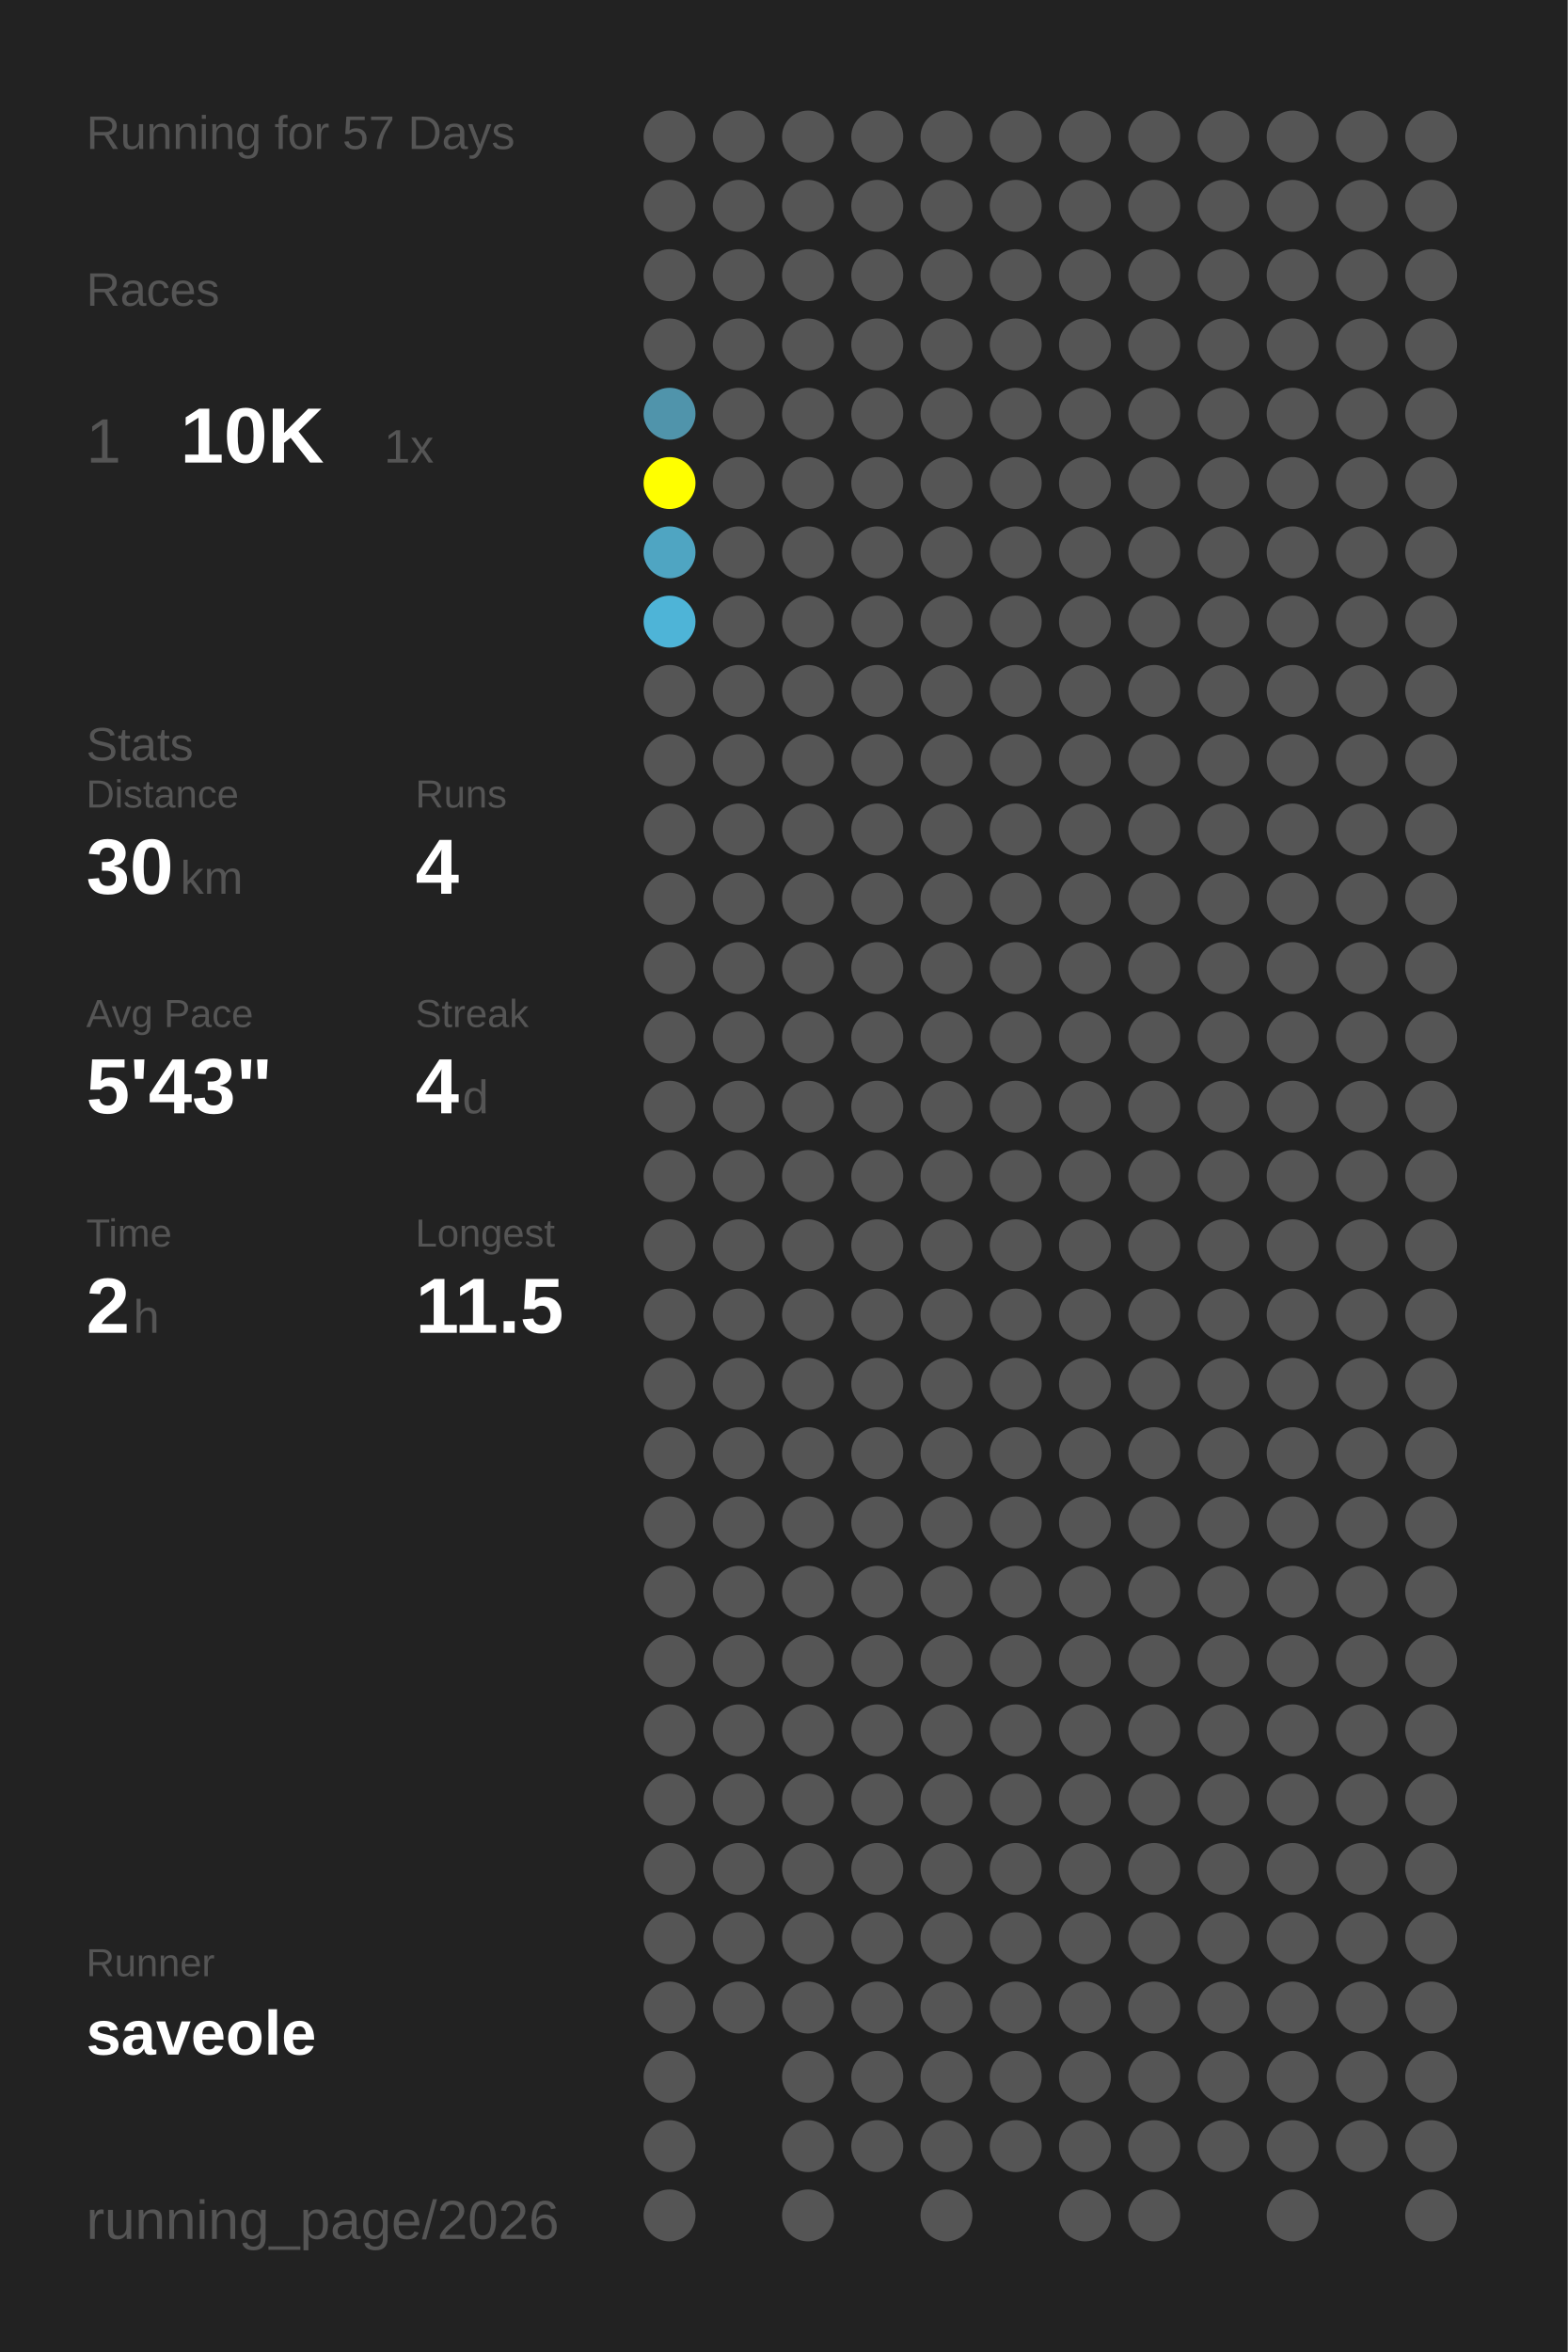
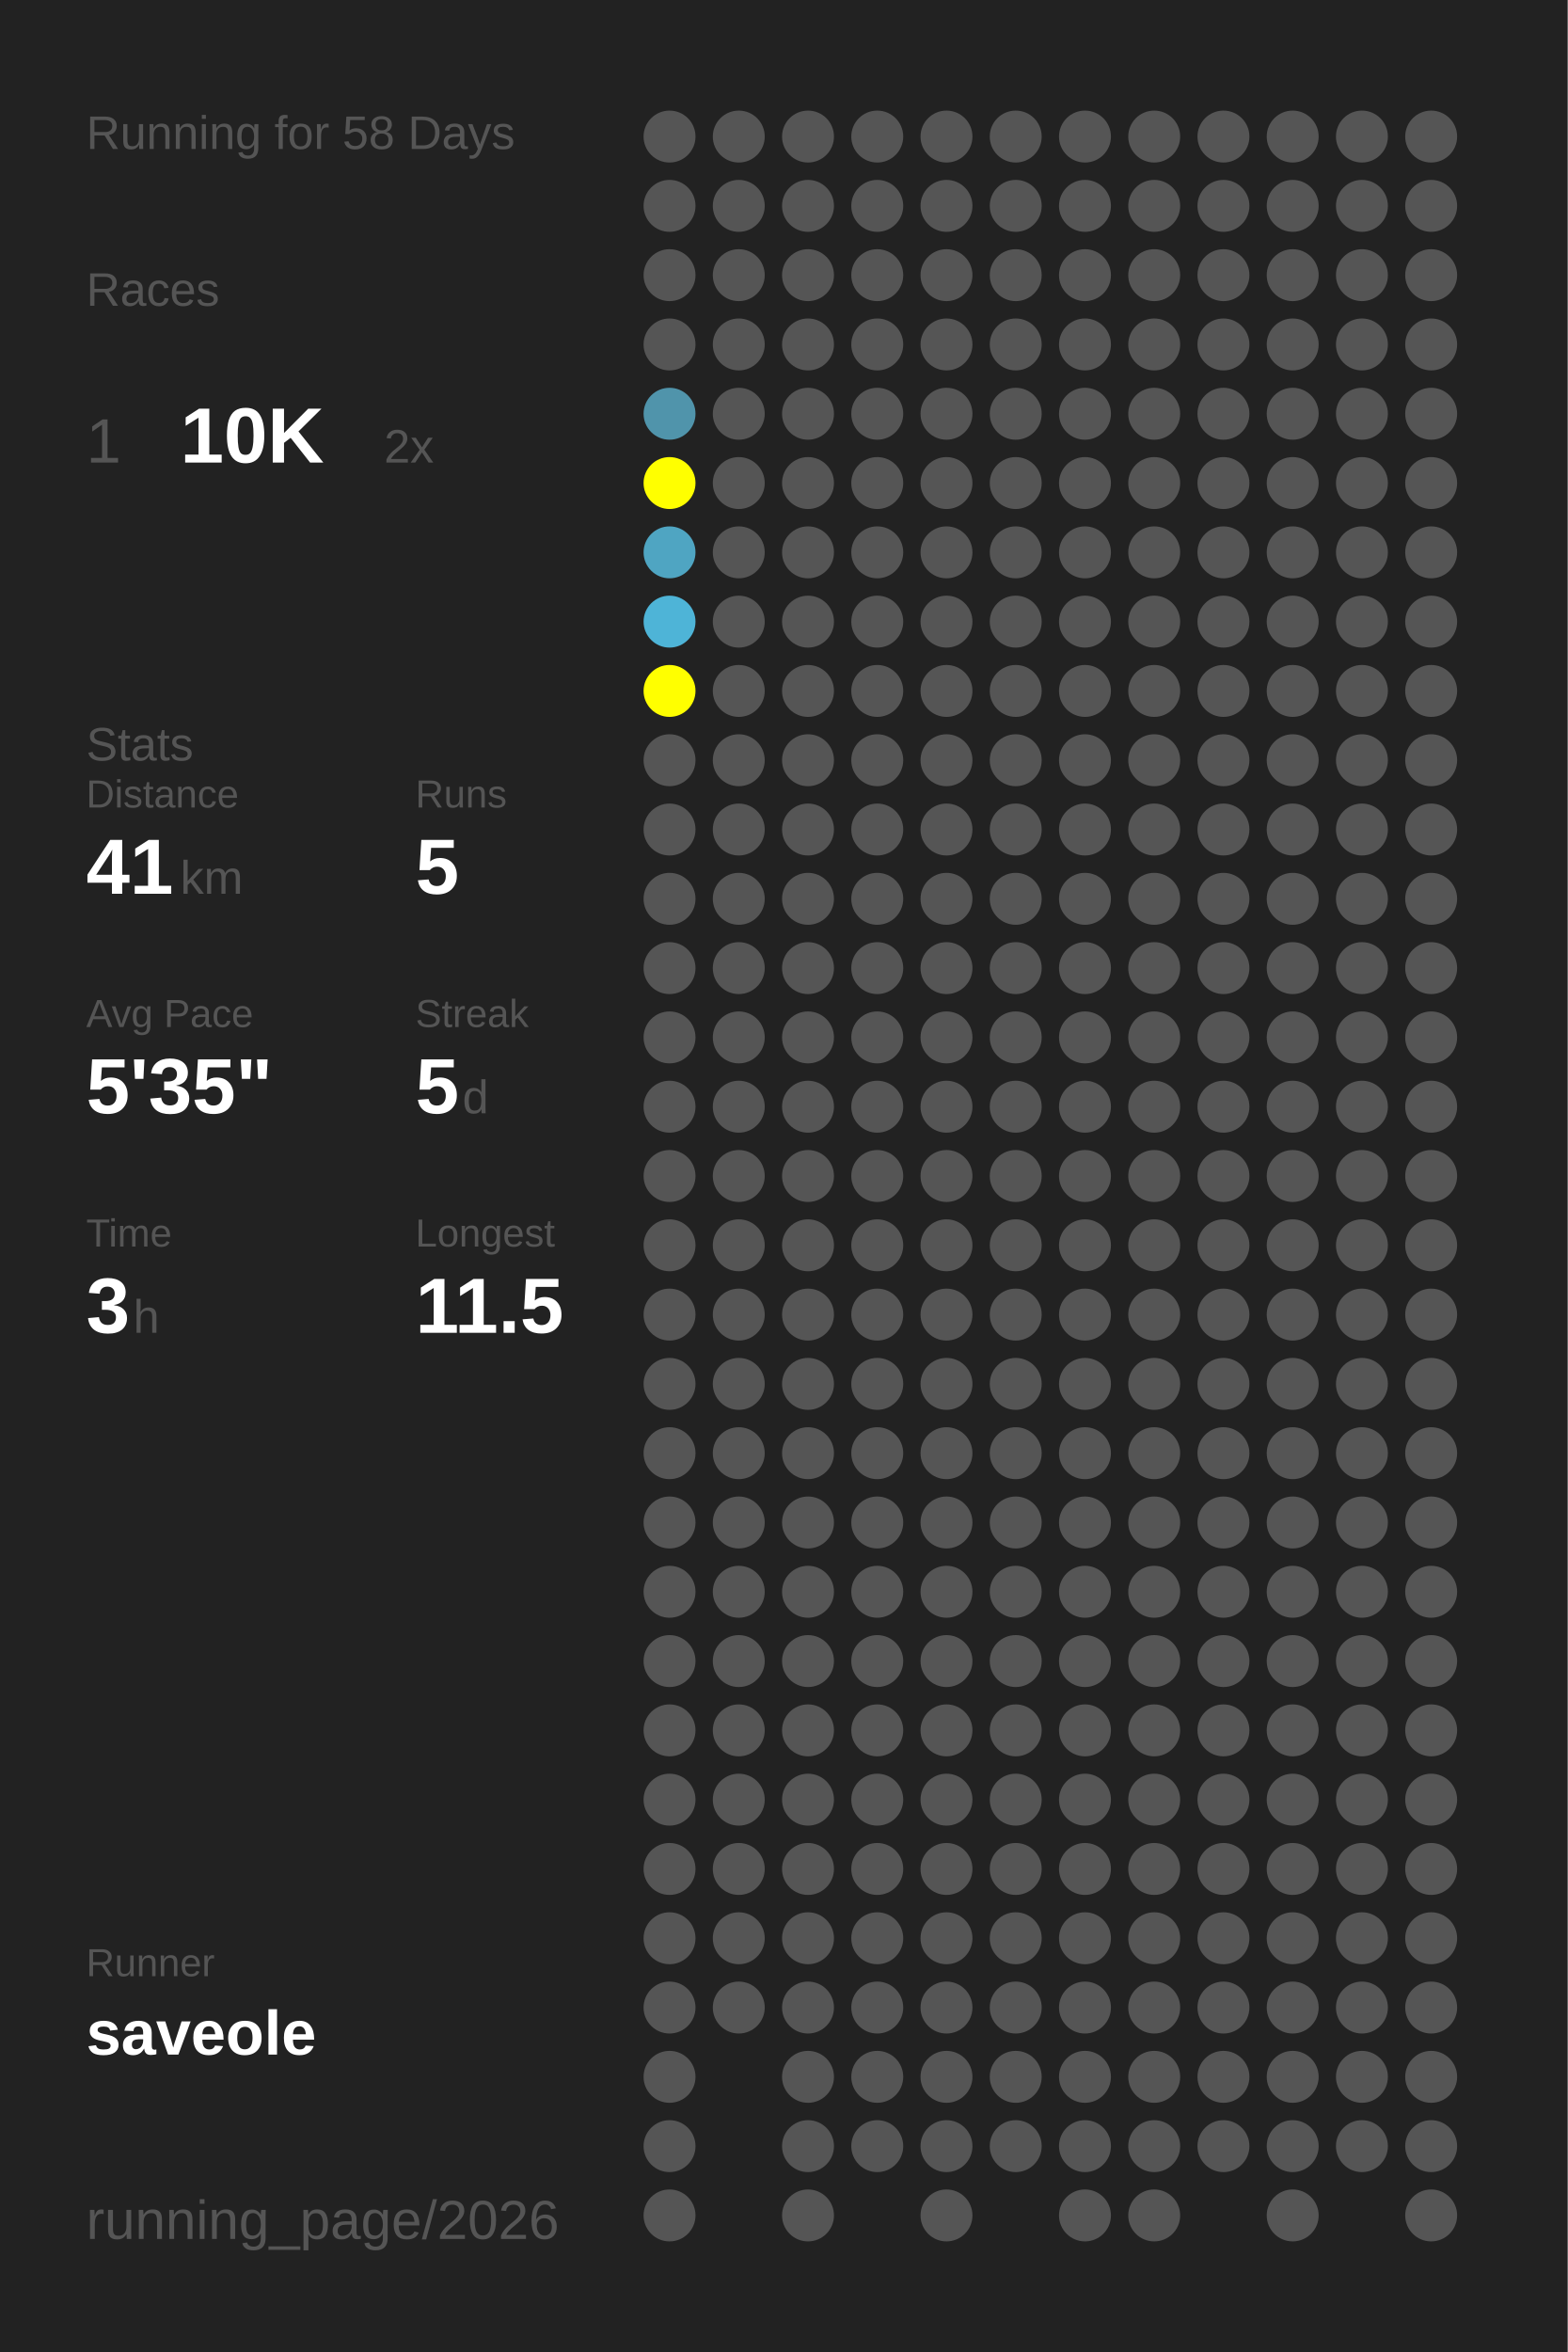
<svg xmlns="http://www.w3.org/2000/svg" baseProfile="full" height="300mm" version="1.1" viewBox="0,0,200,300" width="200mm">
  <defs />
  <rect fill="#222222" height="300" width="200" x="0" y="0" />
-   <text fill="#555555" style="font-size:6px; font-family:Arial;" x="11" y="19">Running for 57 Days</text>
+   <text fill="#555555" style="font-size:6px; font-family:Arial;" x="11" y="19">Running for 58 Days</text>
  <text fill="#555555" style="font-size:6px; font-family:Arial;" x="11" y="39">Races</text>
  <text fill="#555555" style="font-size:8px; font-family:Arial;" x="11" y="59">1</text>
  <text fill="#FFFFFF" style="font-size:10px; font-family:Arial; font-weight:bold;" x="23" y="59">10K</text>
-   <text fill="#555555" style="font-size:6px; font-family:Arial;" x="49" y="59">1x</text>
+   <text fill="#555555" style="font-size:6px; font-family:Arial;" x="49" y="59">2x</text>
  <text fill="#555555" style="font-size:6px; font-family:Arial;" x="11" y="97">Stats</text>
  <text fill="#555555" style="font-size:5px; font-family:Arial;" x="11" y="103">Distance</text>
-   <text fill="#FFFFFF" style="font-size:10px; font-family:Arial; font-weight:bold;" x="11" y="114">30</text>
+   <text fill="#FFFFFF" style="font-size:10px; font-family:Arial; font-weight:bold;" x="11" y="114">41</text>
  <text fill="#555555" style="font-size:6px; font-family:Arial;" x="23" y="114">km</text>
  <text fill="#555555" style="font-size:5px; font-family:Arial;" x="53" y="103">Runs</text>
-   <text fill="#FFFFFF" style="font-size:10px; font-family:Arial; font-weight:bold;" x="53" y="114">4</text>
+   <text fill="#FFFFFF" style="font-size:10px; font-family:Arial; font-weight:bold;" x="53" y="114">5</text>
  <text fill="#555555" style="font-size:5px; font-family:Arial;" x="11" y="131">Avg Pace</text>
-   <text fill="#FFFFFF" style="font-size:10px; font-family:Arial; font-weight:bold;" x="11" y="142">5'43"</text>
+   <text fill="#FFFFFF" style="font-size:10px; font-family:Arial; font-weight:bold;" x="11" y="142">5'35"</text>
  <text fill="#555555" style="font-size:5px; font-family:Arial;" x="53" y="131">Streak</text>
-   <text fill="#FFFFFF" style="font-size:10px; font-family:Arial; font-weight:bold;" x="53" y="142">4</text>
+   <text fill="#FFFFFF" style="font-size:10px; font-family:Arial; font-weight:bold;" x="53" y="142">5</text>
  <text fill="#555555" style="font-size:6px; font-family:Arial;" x="59" y="142">d</text>
  <text fill="#555555" style="font-size:5px; font-family:Arial;" x="11" y="159">Time</text>
-   <text fill="#FFFFFF" style="font-size:10px; font-family:Arial; font-weight:bold;" x="11" y="170">2</text>
+   <text fill="#FFFFFF" style="font-size:10px; font-family:Arial; font-weight:bold;" x="11" y="170">3</text>
  <text fill="#555555" style="font-size:6px; font-family:Arial;" x="17" y="170">h</text>
  <text fill="#555555" style="font-size:5px; font-family:Arial;" x="53" y="159">Longest</text>
  <text fill="#FFFFFF" style="font-size:10px; font-family:Arial; font-weight:bold;" x="53" y="170">11.5</text>
  <text fill="#555555" style="font-size:5px; font-family:Arial;" x="11" y="252.065">Runner</text>
  <text fill="#FFFFFF" style="font-size:8px; font-family:Arial; font-weight:bold;" x="11" y="262.065">saveole</text>
  <text fill="#555555" style="font-size:7px; font-family:Arial;" x="11" y="285.581">running_page/2026</text>
  <circle cx="85.417" cy="17.419" fill="#555555" r="3.312" />
  <circle cx="85.417" cy="26.258" fill="#555555" r="3.312" />
  <circle cx="85.417" cy="35.097" fill="#555555" r="3.312" />
  <circle cx="85.417" cy="43.935" fill="#555555" r="3.312" />
  <circle cx="85.417" cy="52.774" fill="#5094ab" r="3.312" />
  <circle cx="85.417" cy="61.613" fill="#FFFF00" r="3.312" />
  <circle cx="85.417" cy="70.452" fill="#4fa5c2" r="3.312" />
  <circle cx="85.417" cy="79.29" fill="#4eb4d7" r="3.312" />
-   <circle cx="85.417" cy="88.129" fill="#555555" r="3.312" />
+   <circle cx="85.417" cy="88.129" fill="#FFFF00" r="3.312" />
  <circle cx="85.417" cy="96.968" fill="#555555" r="3.312" />
  <circle cx="85.417" cy="105.806" fill="#555555" r="3.312" />
  <circle cx="85.417" cy="114.645" fill="#555555" r="3.312" />
  <circle cx="85.417" cy="123.484" fill="#555555" r="3.312" />
  <circle cx="85.417" cy="132.323" fill="#555555" r="3.312" />
  <circle cx="85.417" cy="141.161" fill="#555555" r="3.312" />
  <circle cx="85.417" cy="150" fill="#555555" r="3.312" />
  <circle cx="85.417" cy="158.839" fill="#555555" r="3.312" />
  <circle cx="85.417" cy="167.677" fill="#555555" r="3.312" />
  <circle cx="85.417" cy="176.516" fill="#555555" r="3.312" />
  <circle cx="85.417" cy="185.355" fill="#555555" r="3.312" />
  <circle cx="85.417" cy="194.194" fill="#555555" r="3.312" />
  <circle cx="85.417" cy="203.032" fill="#555555" r="3.312" />
  <circle cx="85.417" cy="211.871" fill="#555555" r="3.312" />
  <circle cx="85.417" cy="220.71" fill="#555555" r="3.312" />
  <circle cx="85.417" cy="229.548" fill="#555555" r="3.312" />
  <circle cx="85.417" cy="238.387" fill="#555555" r="3.312" />
  <circle cx="85.417" cy="247.226" fill="#555555" r="3.312" />
  <circle cx="85.417" cy="256.065" fill="#555555" r="3.312" />
  <circle cx="85.417" cy="264.903" fill="#555555" r="3.312" />
  <circle cx="85.417" cy="273.742" fill="#555555" r="3.312" />
  <circle cx="85.417" cy="282.581" fill="#555555" r="3.312" />
  <circle cx="94.25" cy="17.419" fill="#555555" r="3.312" />
  <circle cx="94.25" cy="26.258" fill="#555555" r="3.312" />
  <circle cx="94.25" cy="35.097" fill="#555555" r="3.312" />
  <circle cx="94.25" cy="43.935" fill="#555555" r="3.312" />
  <circle cx="94.25" cy="52.774" fill="#555555" r="3.312" />
  <circle cx="94.25" cy="61.613" fill="#555555" r="3.312" />
  <circle cx="94.25" cy="70.452" fill="#555555" r="3.312" />
  <circle cx="94.25" cy="79.29" fill="#555555" r="3.312" />
  <circle cx="94.25" cy="88.129" fill="#555555" r="3.312" />
  <circle cx="94.25" cy="96.968" fill="#555555" r="3.312" />
  <circle cx="94.25" cy="105.806" fill="#555555" r="3.312" />
  <circle cx="94.25" cy="114.645" fill="#555555" r="3.312" />
  <circle cx="94.25" cy="123.484" fill="#555555" r="3.312" />
  <circle cx="94.25" cy="132.323" fill="#555555" r="3.312" />
  <circle cx="94.25" cy="141.161" fill="#555555" r="3.312" />
  <circle cx="94.25" cy="150" fill="#555555" r="3.312" />
  <circle cx="94.25" cy="158.839" fill="#555555" r="3.312" />
  <circle cx="94.25" cy="167.677" fill="#555555" r="3.312" />
  <circle cx="94.25" cy="176.516" fill="#555555" r="3.312" />
  <circle cx="94.25" cy="185.355" fill="#555555" r="3.312" />
  <circle cx="94.25" cy="194.194" fill="#555555" r="3.312" />
  <circle cx="94.25" cy="203.032" fill="#555555" r="3.312" />
  <circle cx="94.25" cy="211.871" fill="#555555" r="3.312" />
  <circle cx="94.25" cy="220.71" fill="#555555" r="3.312" />
  <circle cx="94.25" cy="229.548" fill="#555555" r="3.312" />
  <circle cx="94.25" cy="238.387" fill="#555555" r="3.312" />
  <circle cx="94.25" cy="247.226" fill="#555555" r="3.312" />
  <circle cx="94.25" cy="256.065" fill="#555555" r="3.312" />
  <circle cx="103.083" cy="17.419" fill="#555555" r="3.312" />
  <circle cx="103.083" cy="26.258" fill="#555555" r="3.312" />
  <circle cx="103.083" cy="35.097" fill="#555555" r="3.312" />
  <circle cx="103.083" cy="43.935" fill="#555555" r="3.312" />
  <circle cx="103.083" cy="52.774" fill="#555555" r="3.312" />
  <circle cx="103.083" cy="61.613" fill="#555555" r="3.312" />
  <circle cx="103.083" cy="70.452" fill="#555555" r="3.312" />
  <circle cx="103.083" cy="79.29" fill="#555555" r="3.312" />
  <circle cx="103.083" cy="88.129" fill="#555555" r="3.312" />
  <circle cx="103.083" cy="96.968" fill="#555555" r="3.312" />
  <circle cx="103.083" cy="105.806" fill="#555555" r="3.312" />
  <circle cx="103.083" cy="114.645" fill="#555555" r="3.312" />
  <circle cx="103.083" cy="123.484" fill="#555555" r="3.312" />
  <circle cx="103.083" cy="132.323" fill="#555555" r="3.312" />
  <circle cx="103.083" cy="141.161" fill="#555555" r="3.312" />
  <circle cx="103.083" cy="150" fill="#555555" r="3.312" />
  <circle cx="103.083" cy="158.839" fill="#555555" r="3.312" />
  <circle cx="103.083" cy="167.677" fill="#555555" r="3.312" />
  <circle cx="103.083" cy="176.516" fill="#555555" r="3.312" />
  <circle cx="103.083" cy="185.355" fill="#555555" r="3.312" />
  <circle cx="103.083" cy="194.194" fill="#555555" r="3.312" />
  <circle cx="103.083" cy="203.032" fill="#555555" r="3.312" />
  <circle cx="103.083" cy="211.871" fill="#555555" r="3.312" />
  <circle cx="103.083" cy="220.71" fill="#555555" r="3.312" />
  <circle cx="103.083" cy="229.548" fill="#555555" r="3.312" />
  <circle cx="103.083" cy="238.387" fill="#555555" r="3.312" />
  <circle cx="103.083" cy="247.226" fill="#555555" r="3.312" />
  <circle cx="103.083" cy="256.065" fill="#555555" r="3.312" />
  <circle cx="103.083" cy="264.903" fill="#555555" r="3.312" />
  <circle cx="103.083" cy="273.742" fill="#555555" r="3.312" />
  <circle cx="103.083" cy="282.581" fill="#555555" r="3.312" />
  <circle cx="111.917" cy="17.419" fill="#555555" r="3.312" />
  <circle cx="111.917" cy="26.258" fill="#555555" r="3.312" />
  <circle cx="111.917" cy="35.097" fill="#555555" r="3.312" />
  <circle cx="111.917" cy="43.935" fill="#555555" r="3.312" />
  <circle cx="111.917" cy="52.774" fill="#555555" r="3.312" />
  <circle cx="111.917" cy="61.613" fill="#555555" r="3.312" />
  <circle cx="111.917" cy="70.452" fill="#555555" r="3.312" />
  <circle cx="111.917" cy="79.29" fill="#555555" r="3.312" />
  <circle cx="111.917" cy="88.129" fill="#555555" r="3.312" />
  <circle cx="111.917" cy="96.968" fill="#555555" r="3.312" />
  <circle cx="111.917" cy="105.806" fill="#555555" r="3.312" />
  <circle cx="111.917" cy="114.645" fill="#555555" r="3.312" />
  <circle cx="111.917" cy="123.484" fill="#555555" r="3.312" />
  <circle cx="111.917" cy="132.323" fill="#555555" r="3.312" />
  <circle cx="111.917" cy="141.161" fill="#555555" r="3.312" />
  <circle cx="111.917" cy="150" fill="#555555" r="3.312" />
  <circle cx="111.917" cy="158.839" fill="#555555" r="3.312" />
  <circle cx="111.917" cy="167.677" fill="#555555" r="3.312" />
  <circle cx="111.917" cy="176.516" fill="#555555" r="3.312" />
  <circle cx="111.917" cy="185.355" fill="#555555" r="3.312" />
  <circle cx="111.917" cy="194.194" fill="#555555" r="3.312" />
  <circle cx="111.917" cy="203.032" fill="#555555" r="3.312" />
  <circle cx="111.917" cy="211.871" fill="#555555" r="3.312" />
  <circle cx="111.917" cy="220.71" fill="#555555" r="3.312" />
  <circle cx="111.917" cy="229.548" fill="#555555" r="3.312" />
  <circle cx="111.917" cy="238.387" fill="#555555" r="3.312" />
  <circle cx="111.917" cy="247.226" fill="#555555" r="3.312" />
  <circle cx="111.917" cy="256.065" fill="#555555" r="3.312" />
  <circle cx="111.917" cy="264.903" fill="#555555" r="3.312" />
  <circle cx="111.917" cy="273.742" fill="#555555" r="3.312" />
  <circle cx="120.75" cy="17.419" fill="#555555" r="3.312" />
  <circle cx="120.75" cy="26.258" fill="#555555" r="3.312" />
  <circle cx="120.75" cy="35.097" fill="#555555" r="3.312" />
  <circle cx="120.75" cy="43.935" fill="#555555" r="3.312" />
  <circle cx="120.75" cy="52.774" fill="#555555" r="3.312" />
  <circle cx="120.75" cy="61.613" fill="#555555" r="3.312" />
  <circle cx="120.75" cy="70.452" fill="#555555" r="3.312" />
  <circle cx="120.75" cy="79.29" fill="#555555" r="3.312" />
  <circle cx="120.75" cy="88.129" fill="#555555" r="3.312" />
  <circle cx="120.75" cy="96.968" fill="#555555" r="3.312" />
  <circle cx="120.75" cy="105.806" fill="#555555" r="3.312" />
  <circle cx="120.75" cy="114.645" fill="#555555" r="3.312" />
  <circle cx="120.75" cy="123.484" fill="#555555" r="3.312" />
  <circle cx="120.75" cy="132.323" fill="#555555" r="3.312" />
  <circle cx="120.75" cy="141.161" fill="#555555" r="3.312" />
  <circle cx="120.75" cy="150" fill="#555555" r="3.312" />
  <circle cx="120.75" cy="158.839" fill="#555555" r="3.312" />
  <circle cx="120.75" cy="167.677" fill="#555555" r="3.312" />
  <circle cx="120.75" cy="176.516" fill="#555555" r="3.312" />
  <circle cx="120.75" cy="185.355" fill="#555555" r="3.312" />
  <circle cx="120.75" cy="194.194" fill="#555555" r="3.312" />
  <circle cx="120.75" cy="203.032" fill="#555555" r="3.312" />
  <circle cx="120.75" cy="211.871" fill="#555555" r="3.312" />
  <circle cx="120.75" cy="220.71" fill="#555555" r="3.312" />
  <circle cx="120.75" cy="229.548" fill="#555555" r="3.312" />
  <circle cx="120.75" cy="238.387" fill="#555555" r="3.312" />
  <circle cx="120.75" cy="247.226" fill="#555555" r="3.312" />
  <circle cx="120.75" cy="256.065" fill="#555555" r="3.312" />
  <circle cx="120.75" cy="264.903" fill="#555555" r="3.312" />
  <circle cx="120.75" cy="273.742" fill="#555555" r="3.312" />
  <circle cx="120.75" cy="282.581" fill="#555555" r="3.312" />
  <circle cx="129.583" cy="17.419" fill="#555555" r="3.312" />
  <circle cx="129.583" cy="26.258" fill="#555555" r="3.312" />
  <circle cx="129.583" cy="35.097" fill="#555555" r="3.312" />
  <circle cx="129.583" cy="43.935" fill="#555555" r="3.312" />
  <circle cx="129.583" cy="52.774" fill="#555555" r="3.312" />
  <circle cx="129.583" cy="61.613" fill="#555555" r="3.312" />
  <circle cx="129.583" cy="70.452" fill="#555555" r="3.312" />
  <circle cx="129.583" cy="79.29" fill="#555555" r="3.312" />
  <circle cx="129.583" cy="88.129" fill="#555555" r="3.312" />
  <circle cx="129.583" cy="96.968" fill="#555555" r="3.312" />
  <circle cx="129.583" cy="105.806" fill="#555555" r="3.312" />
  <circle cx="129.583" cy="114.645" fill="#555555" r="3.312" />
  <circle cx="129.583" cy="123.484" fill="#555555" r="3.312" />
  <circle cx="129.583" cy="132.323" fill="#555555" r="3.312" />
  <circle cx="129.583" cy="141.161" fill="#555555" r="3.312" />
  <circle cx="129.583" cy="150" fill="#555555" r="3.312" />
  <circle cx="129.583" cy="158.839" fill="#555555" r="3.312" />
  <circle cx="129.583" cy="167.677" fill="#555555" r="3.312" />
  <circle cx="129.583" cy="176.516" fill="#555555" r="3.312" />
  <circle cx="129.583" cy="185.355" fill="#555555" r="3.312" />
  <circle cx="129.583" cy="194.194" fill="#555555" r="3.312" />
  <circle cx="129.583" cy="203.032" fill="#555555" r="3.312" />
  <circle cx="129.583" cy="211.871" fill="#555555" r="3.312" />
  <circle cx="129.583" cy="220.71" fill="#555555" r="3.312" />
  <circle cx="129.583" cy="229.548" fill="#555555" r="3.312" />
  <circle cx="129.583" cy="238.387" fill="#555555" r="3.312" />
  <circle cx="129.583" cy="247.226" fill="#555555" r="3.312" />
  <circle cx="129.583" cy="256.065" fill="#555555" r="3.312" />
  <circle cx="129.583" cy="264.903" fill="#555555" r="3.312" />
  <circle cx="129.583" cy="273.742" fill="#555555" r="3.312" />
  <circle cx="138.417" cy="17.419" fill="#555555" r="3.312" />
  <circle cx="138.417" cy="26.258" fill="#555555" r="3.312" />
  <circle cx="138.417" cy="35.097" fill="#555555" r="3.312" />
  <circle cx="138.417" cy="43.935" fill="#555555" r="3.312" />
  <circle cx="138.417" cy="52.774" fill="#555555" r="3.312" />
  <circle cx="138.417" cy="61.613" fill="#555555" r="3.312" />
  <circle cx="138.417" cy="70.452" fill="#555555" r="3.312" />
  <circle cx="138.417" cy="79.29" fill="#555555" r="3.312" />
  <circle cx="138.417" cy="88.129" fill="#555555" r="3.312" />
  <circle cx="138.417" cy="96.968" fill="#555555" r="3.312" />
  <circle cx="138.417" cy="105.806" fill="#555555" r="3.312" />
  <circle cx="138.417" cy="114.645" fill="#555555" r="3.312" />
  <circle cx="138.417" cy="123.484" fill="#555555" r="3.312" />
  <circle cx="138.417" cy="132.323" fill="#555555" r="3.312" />
  <circle cx="138.417" cy="141.161" fill="#555555" r="3.312" />
  <circle cx="138.417" cy="150" fill="#555555" r="3.312" />
  <circle cx="138.417" cy="158.839" fill="#555555" r="3.312" />
  <circle cx="138.417" cy="167.677" fill="#555555" r="3.312" />
  <circle cx="138.417" cy="176.516" fill="#555555" r="3.312" />
  <circle cx="138.417" cy="185.355" fill="#555555" r="3.312" />
  <circle cx="138.417" cy="194.194" fill="#555555" r="3.312" />
  <circle cx="138.417" cy="203.032" fill="#555555" r="3.312" />
  <circle cx="138.417" cy="211.871" fill="#555555" r="3.312" />
  <circle cx="138.417" cy="220.71" fill="#555555" r="3.312" />
  <circle cx="138.417" cy="229.548" fill="#555555" r="3.312" />
  <circle cx="138.417" cy="238.387" fill="#555555" r="3.312" />
  <circle cx="138.417" cy="247.226" fill="#555555" r="3.312" />
  <circle cx="138.417" cy="256.065" fill="#555555" r="3.312" />
  <circle cx="138.417" cy="264.903" fill="#555555" r="3.312" />
  <circle cx="138.417" cy="273.742" fill="#555555" r="3.312" />
  <circle cx="138.417" cy="282.581" fill="#555555" r="3.312" />
  <circle cx="147.25" cy="17.419" fill="#555555" r="3.312" />
  <circle cx="147.25" cy="26.258" fill="#555555" r="3.312" />
  <circle cx="147.25" cy="35.097" fill="#555555" r="3.312" />
  <circle cx="147.25" cy="43.935" fill="#555555" r="3.312" />
  <circle cx="147.25" cy="52.774" fill="#555555" r="3.312" />
  <circle cx="147.25" cy="61.613" fill="#555555" r="3.312" />
  <circle cx="147.25" cy="70.452" fill="#555555" r="3.312" />
  <circle cx="147.25" cy="79.29" fill="#555555" r="3.312" />
  <circle cx="147.25" cy="88.129" fill="#555555" r="3.312" />
  <circle cx="147.25" cy="96.968" fill="#555555" r="3.312" />
  <circle cx="147.25" cy="105.806" fill="#555555" r="3.312" />
  <circle cx="147.25" cy="114.645" fill="#555555" r="3.312" />
  <circle cx="147.25" cy="123.484" fill="#555555" r="3.312" />
  <circle cx="147.25" cy="132.323" fill="#555555" r="3.312" />
  <circle cx="147.25" cy="141.161" fill="#555555" r="3.312" />
  <circle cx="147.25" cy="150" fill="#555555" r="3.312" />
  <circle cx="147.25" cy="158.839" fill="#555555" r="3.312" />
  <circle cx="147.25" cy="167.677" fill="#555555" r="3.312" />
  <circle cx="147.25" cy="176.516" fill="#555555" r="3.312" />
  <circle cx="147.25" cy="185.355" fill="#555555" r="3.312" />
  <circle cx="147.25" cy="194.194" fill="#555555" r="3.312" />
  <circle cx="147.25" cy="203.032" fill="#555555" r="3.312" />
  <circle cx="147.25" cy="211.871" fill="#555555" r="3.312" />
  <circle cx="147.25" cy="220.71" fill="#555555" r="3.312" />
  <circle cx="147.25" cy="229.548" fill="#555555" r="3.312" />
  <circle cx="147.25" cy="238.387" fill="#555555" r="3.312" />
  <circle cx="147.25" cy="247.226" fill="#555555" r="3.312" />
  <circle cx="147.25" cy="256.065" fill="#555555" r="3.312" />
  <circle cx="147.25" cy="264.903" fill="#555555" r="3.312" />
  <circle cx="147.25" cy="273.742" fill="#555555" r="3.312" />
  <circle cx="147.25" cy="282.581" fill="#555555" r="3.312" />
  <circle cx="156.083" cy="17.419" fill="#555555" r="3.312" />
  <circle cx="156.083" cy="26.258" fill="#555555" r="3.312" />
  <circle cx="156.083" cy="35.097" fill="#555555" r="3.312" />
  <circle cx="156.083" cy="43.935" fill="#555555" r="3.312" />
  <circle cx="156.083" cy="52.774" fill="#555555" r="3.312" />
  <circle cx="156.083" cy="61.613" fill="#555555" r="3.312" />
  <circle cx="156.083" cy="70.452" fill="#555555" r="3.312" />
  <circle cx="156.083" cy="79.29" fill="#555555" r="3.312" />
  <circle cx="156.083" cy="88.129" fill="#555555" r="3.312" />
  <circle cx="156.083" cy="96.968" fill="#555555" r="3.312" />
  <circle cx="156.083" cy="105.806" fill="#555555" r="3.312" />
  <circle cx="156.083" cy="114.645" fill="#555555" r="3.312" />
  <circle cx="156.083" cy="123.484" fill="#555555" r="3.312" />
  <circle cx="156.083" cy="132.323" fill="#555555" r="3.312" />
  <circle cx="156.083" cy="141.161" fill="#555555" r="3.312" />
  <circle cx="156.083" cy="150" fill="#555555" r="3.312" />
  <circle cx="156.083" cy="158.839" fill="#555555" r="3.312" />
  <circle cx="156.083" cy="167.677" fill="#555555" r="3.312" />
  <circle cx="156.083" cy="176.516" fill="#555555" r="3.312" />
  <circle cx="156.083" cy="185.355" fill="#555555" r="3.312" />
  <circle cx="156.083" cy="194.194" fill="#555555" r="3.312" />
  <circle cx="156.083" cy="203.032" fill="#555555" r="3.312" />
  <circle cx="156.083" cy="211.871" fill="#555555" r="3.312" />
  <circle cx="156.083" cy="220.71" fill="#555555" r="3.312" />
  <circle cx="156.083" cy="229.548" fill="#555555" r="3.312" />
  <circle cx="156.083" cy="238.387" fill="#555555" r="3.312" />
  <circle cx="156.083" cy="247.226" fill="#555555" r="3.312" />
  <circle cx="156.083" cy="256.065" fill="#555555" r="3.312" />
  <circle cx="156.083" cy="264.903" fill="#555555" r="3.312" />
  <circle cx="156.083" cy="273.742" fill="#555555" r="3.312" />
  <circle cx="164.917" cy="17.419" fill="#555555" r="3.312" />
  <circle cx="164.917" cy="26.258" fill="#555555" r="3.312" />
  <circle cx="164.917" cy="35.097" fill="#555555" r="3.312" />
  <circle cx="164.917" cy="43.935" fill="#555555" r="3.312" />
  <circle cx="164.917" cy="52.774" fill="#555555" r="3.312" />
  <circle cx="164.917" cy="61.613" fill="#555555" r="3.312" />
  <circle cx="164.917" cy="70.452" fill="#555555" r="3.312" />
  <circle cx="164.917" cy="79.29" fill="#555555" r="3.312" />
  <circle cx="164.917" cy="88.129" fill="#555555" r="3.312" />
  <circle cx="164.917" cy="96.968" fill="#555555" r="3.312" />
  <circle cx="164.917" cy="105.806" fill="#555555" r="3.312" />
  <circle cx="164.917" cy="114.645" fill="#555555" r="3.312" />
  <circle cx="164.917" cy="123.484" fill="#555555" r="3.312" />
  <circle cx="164.917" cy="132.323" fill="#555555" r="3.312" />
  <circle cx="164.917" cy="141.161" fill="#555555" r="3.312" />
  <circle cx="164.917" cy="150" fill="#555555" r="3.312" />
  <circle cx="164.917" cy="158.839" fill="#555555" r="3.312" />
  <circle cx="164.917" cy="167.677" fill="#555555" r="3.312" />
  <circle cx="164.917" cy="176.516" fill="#555555" r="3.312" />
  <circle cx="164.917" cy="185.355" fill="#555555" r="3.312" />
  <circle cx="164.917" cy="194.194" fill="#555555" r="3.312" />
  <circle cx="164.917" cy="203.032" fill="#555555" r="3.312" />
  <circle cx="164.917" cy="211.871" fill="#555555" r="3.312" />
  <circle cx="164.917" cy="220.71" fill="#555555" r="3.312" />
  <circle cx="164.917" cy="229.548" fill="#555555" r="3.312" />
  <circle cx="164.917" cy="238.387" fill="#555555" r="3.312" />
  <circle cx="164.917" cy="247.226" fill="#555555" r="3.312" />
  <circle cx="164.917" cy="256.065" fill="#555555" r="3.312" />
  <circle cx="164.917" cy="264.903" fill="#555555" r="3.312" />
  <circle cx="164.917" cy="273.742" fill="#555555" r="3.312" />
  <circle cx="164.917" cy="282.581" fill="#555555" r="3.312" />
  <circle cx="173.75" cy="17.419" fill="#555555" r="3.312" />
  <circle cx="173.75" cy="26.258" fill="#555555" r="3.312" />
  <circle cx="173.75" cy="35.097" fill="#555555" r="3.312" />
  <circle cx="173.75" cy="43.935" fill="#555555" r="3.312" />
  <circle cx="173.75" cy="52.774" fill="#555555" r="3.312" />
  <circle cx="173.75" cy="61.613" fill="#555555" r="3.312" />
  <circle cx="173.75" cy="70.452" fill="#555555" r="3.312" />
  <circle cx="173.75" cy="79.29" fill="#555555" r="3.312" />
  <circle cx="173.75" cy="88.129" fill="#555555" r="3.312" />
  <circle cx="173.75" cy="96.968" fill="#555555" r="3.312" />
  <circle cx="173.75" cy="105.806" fill="#555555" r="3.312" />
  <circle cx="173.75" cy="114.645" fill="#555555" r="3.312" />
  <circle cx="173.75" cy="123.484" fill="#555555" r="3.312" />
  <circle cx="173.75" cy="132.323" fill="#555555" r="3.312" />
  <circle cx="173.75" cy="141.161" fill="#555555" r="3.312" />
  <circle cx="173.75" cy="150" fill="#555555" r="3.312" />
  <circle cx="173.75" cy="158.839" fill="#555555" r="3.312" />
  <circle cx="173.75" cy="167.677" fill="#555555" r="3.312" />
  <circle cx="173.75" cy="176.516" fill="#555555" r="3.312" />
  <circle cx="173.75" cy="185.355" fill="#555555" r="3.312" />
  <circle cx="173.75" cy="194.194" fill="#555555" r="3.312" />
  <circle cx="173.75" cy="203.032" fill="#555555" r="3.312" />
  <circle cx="173.75" cy="211.871" fill="#555555" r="3.312" />
  <circle cx="173.75" cy="220.71" fill="#555555" r="3.312" />
  <circle cx="173.75" cy="229.548" fill="#555555" r="3.312" />
  <circle cx="173.75" cy="238.387" fill="#555555" r="3.312" />
  <circle cx="173.75" cy="247.226" fill="#555555" r="3.312" />
  <circle cx="173.75" cy="256.065" fill="#555555" r="3.312" />
  <circle cx="173.75" cy="264.903" fill="#555555" r="3.312" />
  <circle cx="173.75" cy="273.742" fill="#555555" r="3.312" />
  <circle cx="182.583" cy="17.419" fill="#555555" r="3.312" />
  <circle cx="182.583" cy="26.258" fill="#555555" r="3.312" />
  <circle cx="182.583" cy="35.097" fill="#555555" r="3.312" />
  <circle cx="182.583" cy="43.935" fill="#555555" r="3.312" />
  <circle cx="182.583" cy="52.774" fill="#555555" r="3.312" />
  <circle cx="182.583" cy="61.613" fill="#555555" r="3.312" />
  <circle cx="182.583" cy="70.452" fill="#555555" r="3.312" />
  <circle cx="182.583" cy="79.29" fill="#555555" r="3.312" />
  <circle cx="182.583" cy="88.129" fill="#555555" r="3.312" />
  <circle cx="182.583" cy="96.968" fill="#555555" r="3.312" />
  <circle cx="182.583" cy="105.806" fill="#555555" r="3.312" />
  <circle cx="182.583" cy="114.645" fill="#555555" r="3.312" />
  <circle cx="182.583" cy="123.484" fill="#555555" r="3.312" />
  <circle cx="182.583" cy="132.323" fill="#555555" r="3.312" />
  <circle cx="182.583" cy="141.161" fill="#555555" r="3.312" />
  <circle cx="182.583" cy="150" fill="#555555" r="3.312" />
  <circle cx="182.583" cy="158.839" fill="#555555" r="3.312" />
  <circle cx="182.583" cy="167.677" fill="#555555" r="3.312" />
  <circle cx="182.583" cy="176.516" fill="#555555" r="3.312" />
  <circle cx="182.583" cy="185.355" fill="#555555" r="3.312" />
  <circle cx="182.583" cy="194.194" fill="#555555" r="3.312" />
  <circle cx="182.583" cy="203.032" fill="#555555" r="3.312" />
  <circle cx="182.583" cy="211.871" fill="#555555" r="3.312" />
  <circle cx="182.583" cy="220.71" fill="#555555" r="3.312" />
  <circle cx="182.583" cy="229.548" fill="#555555" r="3.312" />
  <circle cx="182.583" cy="238.387" fill="#555555" r="3.312" />
  <circle cx="182.583" cy="247.226" fill="#555555" r="3.312" />
  <circle cx="182.583" cy="256.065" fill="#555555" r="3.312" />
  <circle cx="182.583" cy="264.903" fill="#555555" r="3.312" />
  <circle cx="182.583" cy="273.742" fill="#555555" r="3.312" />
  <circle cx="182.583" cy="282.581" fill="#555555" r="3.312" />
</svg>
